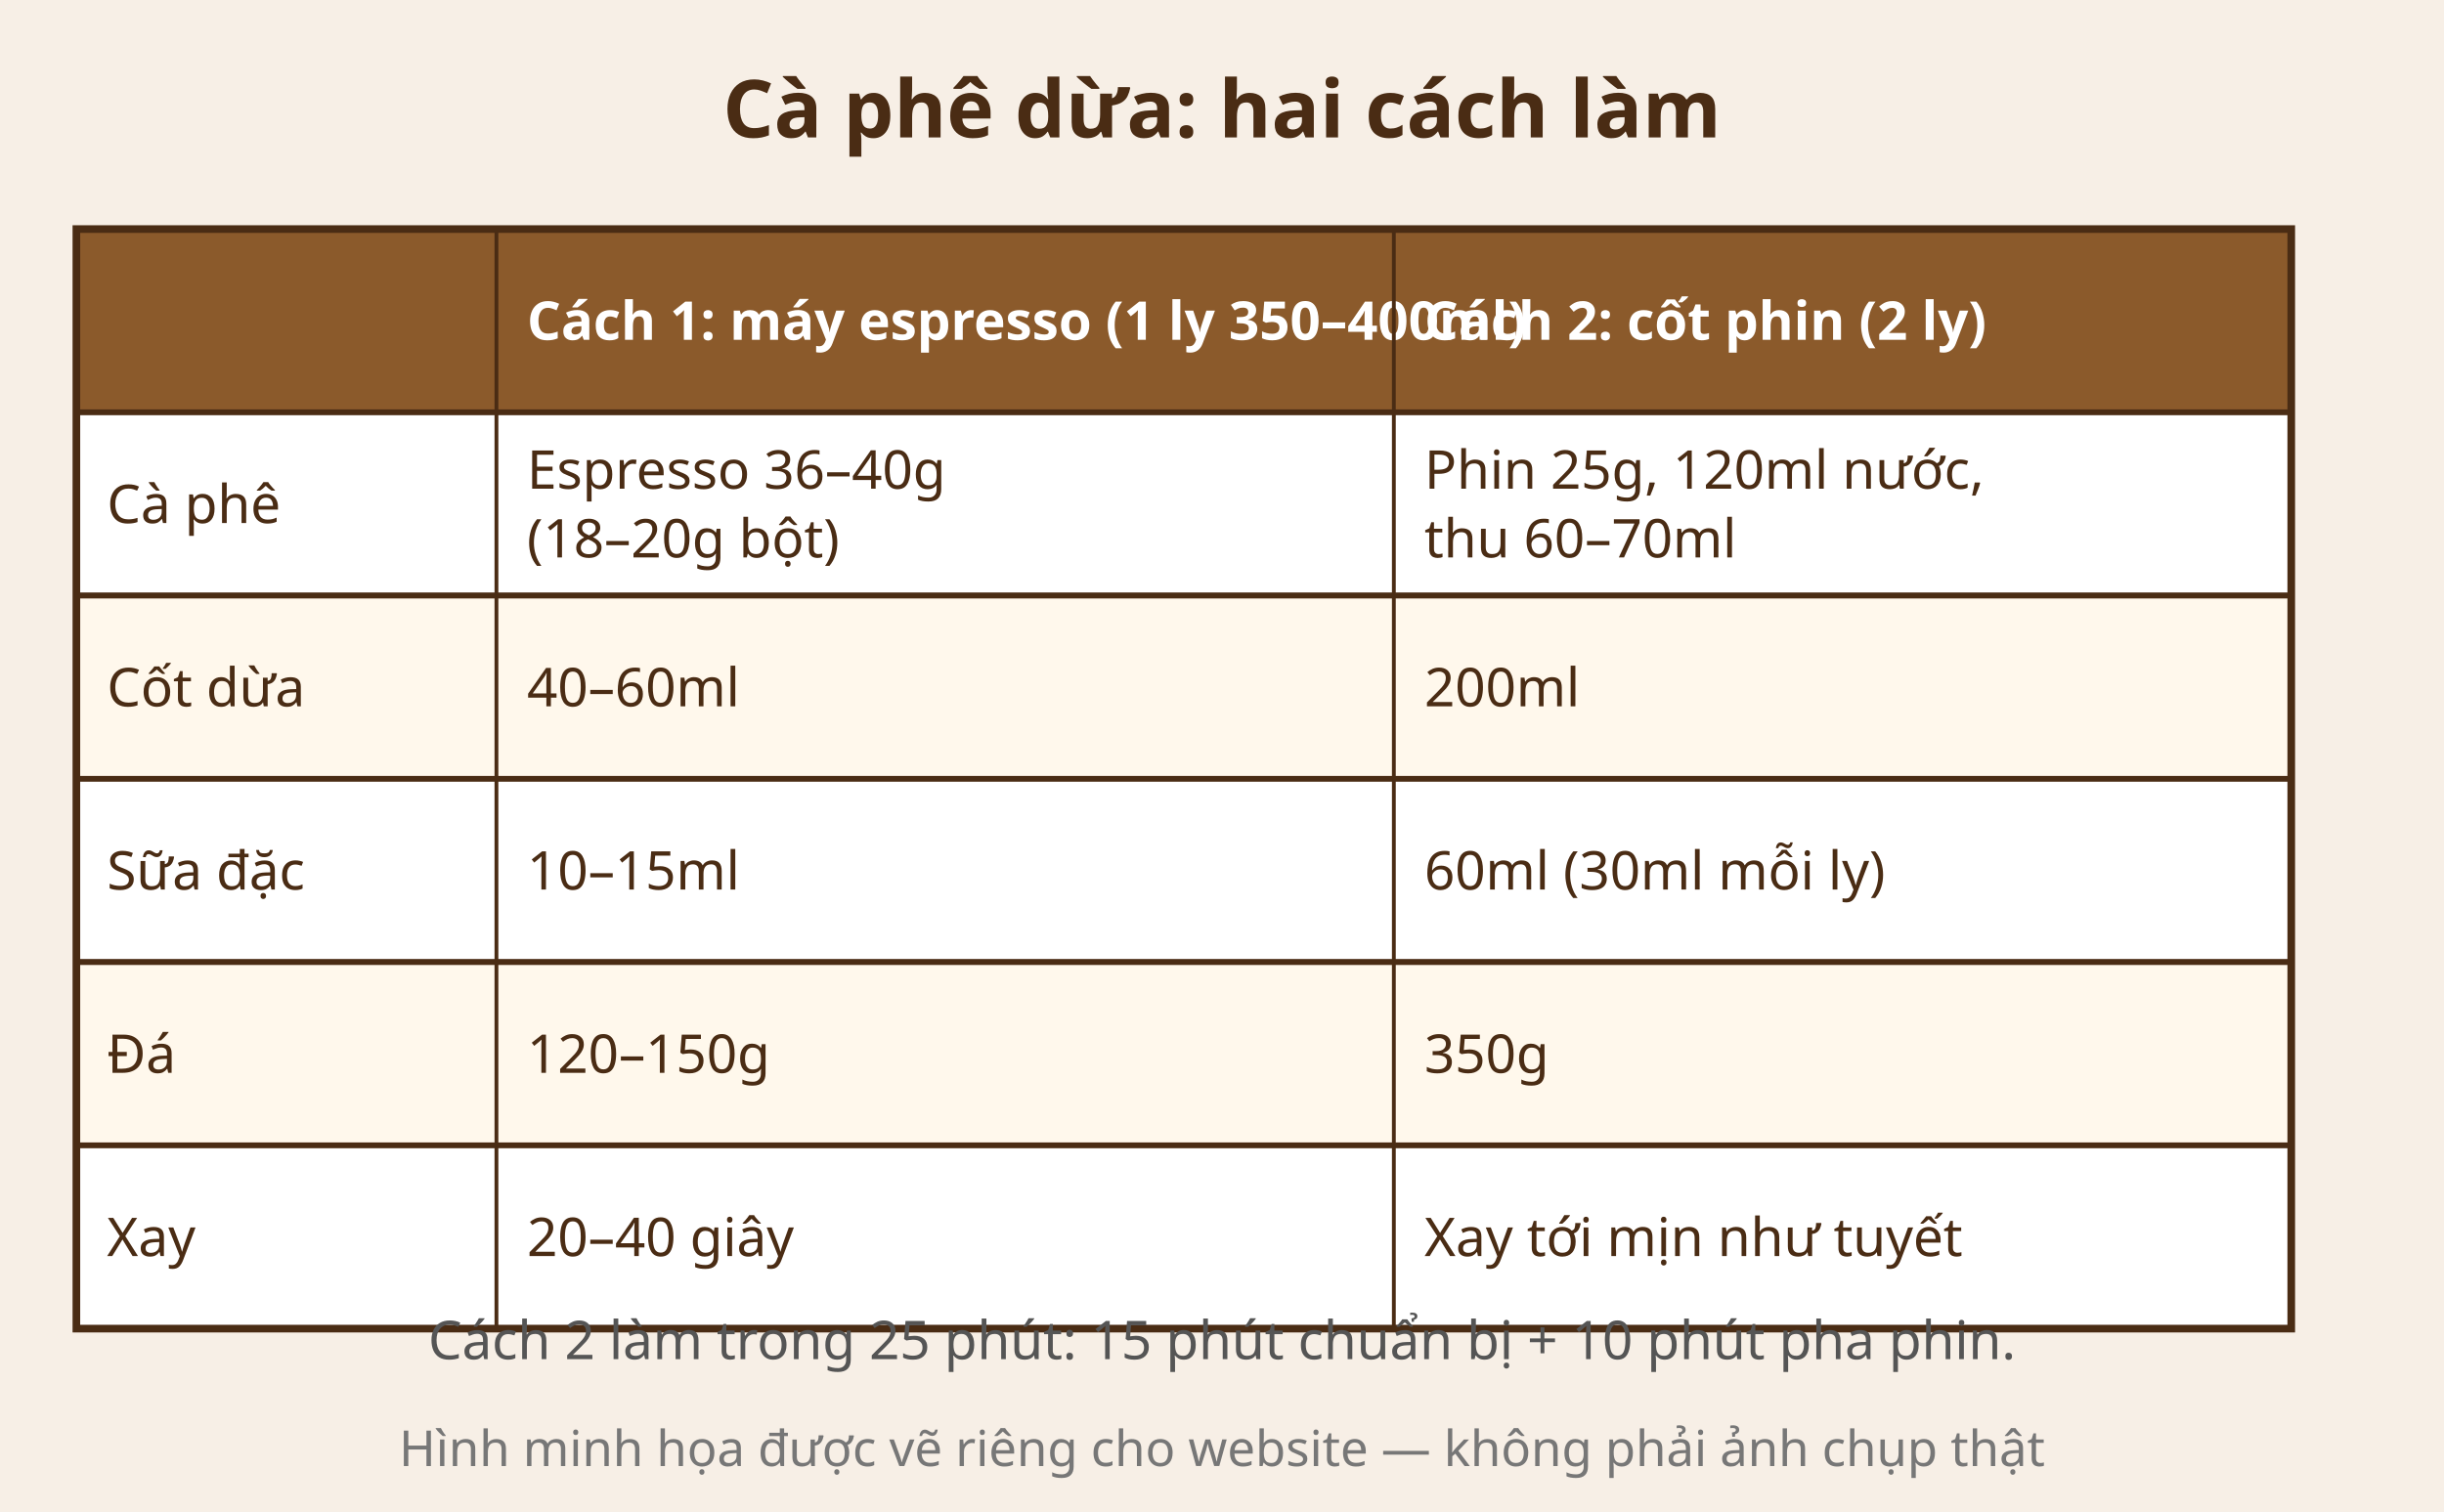
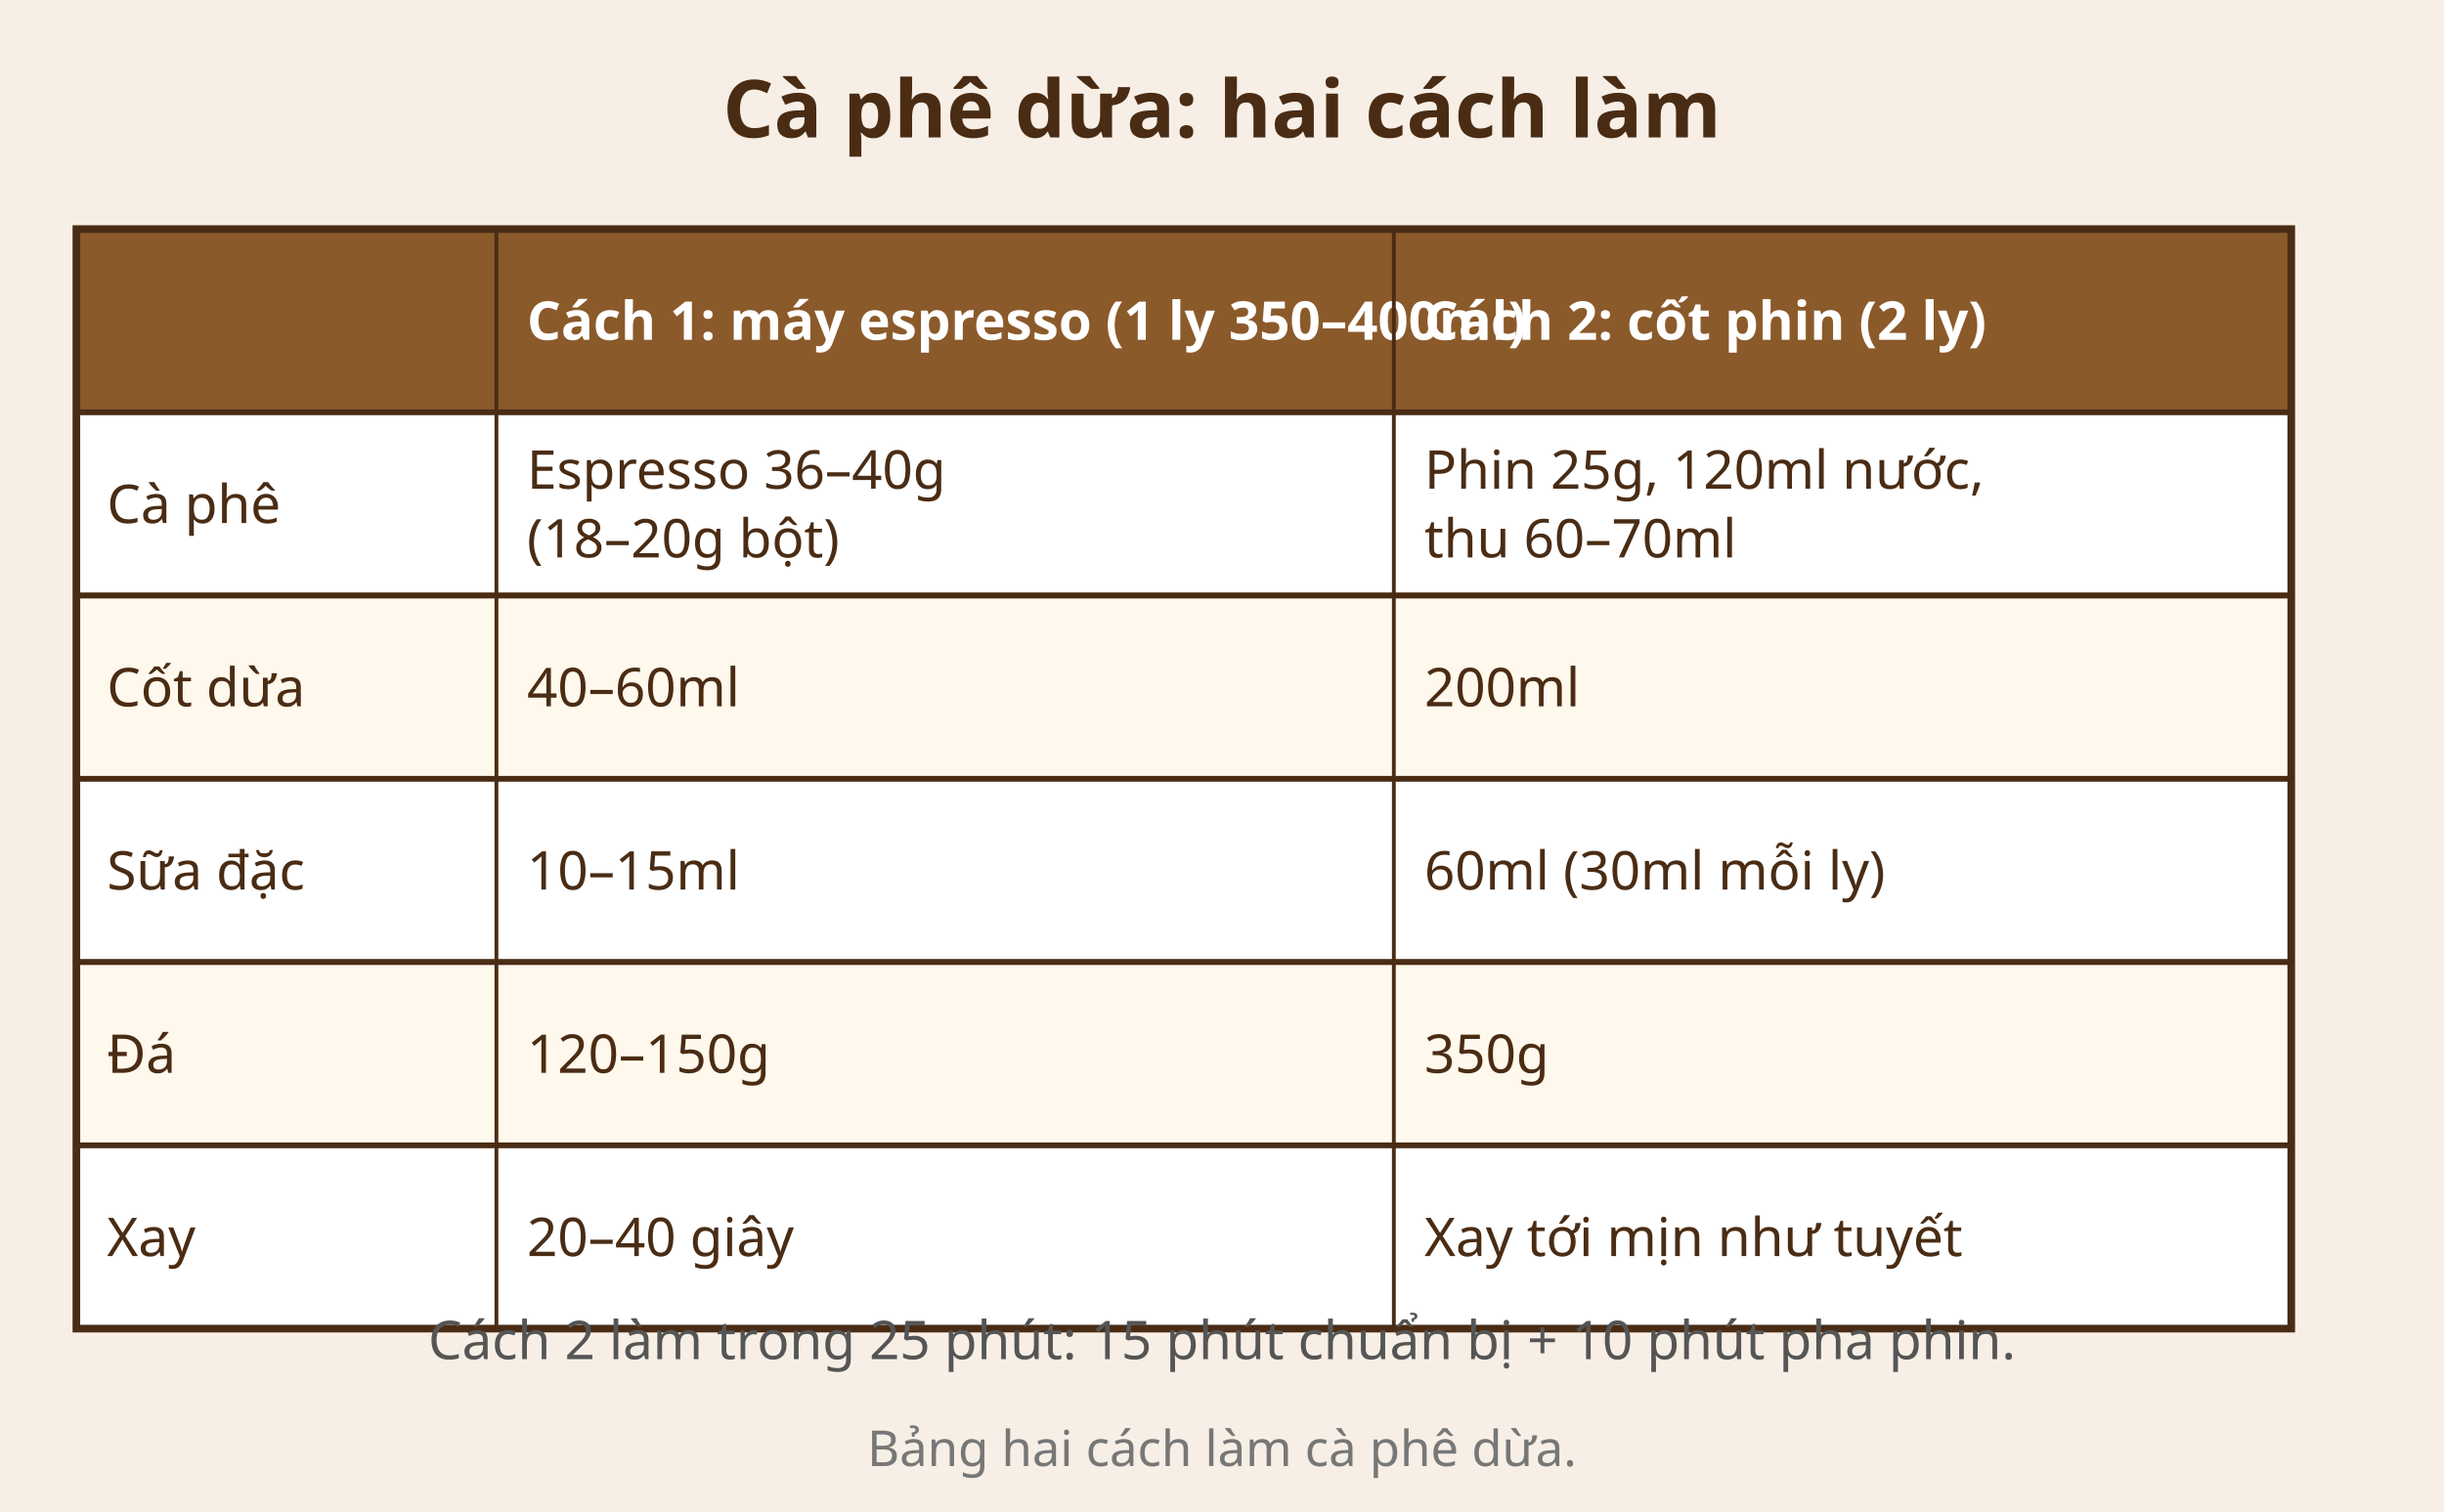
<svg xmlns="http://www.w3.org/2000/svg" width="640" height="396" viewBox="0 0 640 396" role="img" aria-labelledby="t d">
  <rect width="640" height="396" fill="#f7efe6" />
  <text x="320" y="36" text-anchor="middle" font-family="sans-serif" font-size="21" fill="#4a2c14" font-weight="bold">Cà phê dừa: hai cách làm</text>
  <rect x="20" y="60" width="580" height="48" fill="#8b5a2b" stroke="#4a2c14" stroke-width="1.5" rx="0" />
  <text x="28" y="89.0" text-anchor="start" font-family="sans-serif" font-size="14" fill="#ffffff" font-weight="bold" />
  <text x="138" y="89.0" text-anchor="start" font-family="sans-serif" font-size="14" fill="#ffffff" font-weight="bold">Cách 1: máy espresso (1 ly 350–400ml)</text>
  <text x="373" y="89.0" text-anchor="start" font-family="sans-serif" font-size="14" fill="#ffffff" font-weight="bold">Cách 2: cốt phin (2 ly)</text>
  <rect x="20" y="108" width="580" height="48" fill="#ffffff" stroke="#4a2c14" stroke-width="1.5" rx="0" />
  <text x="28" y="137.0" text-anchor="start" font-family="sans-serif" font-size="14" fill="#4a2c14">Cà phê</text>
  <text x="138" y="128.0" text-anchor="start" font-family="sans-serif" font-size="14" fill="#4a2c14">Espresso 36–40g</text>
  <text x="138" y="146.0" text-anchor="start" font-family="sans-serif" font-size="14" fill="#4a2c14">(18–20g bột)</text>
  <text x="373" y="128.0" text-anchor="start" font-family="sans-serif" font-size="14" fill="#4a2c14">Phin 25g, 120ml nước,</text>
  <text x="373" y="146.0" text-anchor="start" font-family="sans-serif" font-size="14" fill="#4a2c14">thu 60–70ml</text>
  <rect x="20" y="156" width="580" height="48" fill="#fff8ec" stroke="#4a2c14" stroke-width="1.5" rx="0" />
  <text x="28" y="185.0" text-anchor="start" font-family="sans-serif" font-size="14" fill="#4a2c14">Cốt dừa</text>
  <text x="138" y="185.0" text-anchor="start" font-family="sans-serif" font-size="14" fill="#4a2c14">40–60ml</text>
  <text x="373" y="185.0" text-anchor="start" font-family="sans-serif" font-size="14" fill="#4a2c14">200ml</text>
  <rect x="20" y="204" width="580" height="48" fill="#ffffff" stroke="#4a2c14" stroke-width="1.5" rx="0" />
  <text x="28" y="233.0" text-anchor="start" font-family="sans-serif" font-size="14" fill="#4a2c14">Sữa đặc</text>
  <text x="138" y="233.0" text-anchor="start" font-family="sans-serif" font-size="14" fill="#4a2c14">10–15ml</text>
  <text x="373" y="233.0" text-anchor="start" font-family="sans-serif" font-size="14" fill="#4a2c14">60ml (30ml mỗi ly)</text>
  <rect x="20" y="252" width="580" height="48" fill="#fff8ec" stroke="#4a2c14" stroke-width="1.5" rx="0" />
  <text x="28" y="281.0" text-anchor="start" font-family="sans-serif" font-size="14" fill="#4a2c14">Đá</text>
  <text x="138" y="281.0" text-anchor="start" font-family="sans-serif" font-size="14" fill="#4a2c14">120–150g</text>
  <text x="373" y="281.0" text-anchor="start" font-family="sans-serif" font-size="14" fill="#4a2c14">350g</text>
  <rect x="20" y="300" width="580" height="48" fill="#ffffff" stroke="#4a2c14" stroke-width="1.5" rx="0" />
  <text x="28" y="329.0" text-anchor="start" font-family="sans-serif" font-size="14" fill="#4a2c14">Xay</text>
  <text x="138" y="329.0" text-anchor="start" font-family="sans-serif" font-size="14" fill="#4a2c14">20–40 giây</text>
  <text x="373" y="329.0" text-anchor="start" font-family="sans-serif" font-size="14" fill="#4a2c14">Xay tới mịn như tuyết</text>
  <rect x="20" y="60" width="580" height="288" fill="none" stroke="#4a2c14" stroke-width="2" rx="0" />
  <line x1="20" y1="108" x2="600" y2="108" stroke="#4a2c14" stroke-width="1" />
  <line x1="20" y1="156" x2="600" y2="156" stroke="#4a2c14" stroke-width="1" />
  <line x1="20" y1="204" x2="600" y2="204" stroke="#4a2c14" stroke-width="1" />
  <line x1="20" y1="252" x2="600" y2="252" stroke="#4a2c14" stroke-width="1" />
  <line x1="20" y1="300" x2="600" y2="300" stroke="#4a2c14" stroke-width="1" />
  <line x1="130" y1="60" x2="130" y2="348" stroke="#4a2c14" stroke-width="1" />
  <line x1="365" y1="60" x2="365" y2="348" stroke="#4a2c14" stroke-width="1" />
  <text x="320" y="356" text-anchor="middle" font-family="sans-serif" font-size="14" fill="#555">Cách 2 làm trong 25 phút: 15 phút chuẩn bị + 10 phút pha phin.</text>
-   <text x="320" y="384" text-anchor="middle" font-family="sans-serif" font-size="13" fill="#777">Hình minh họa được vẽ riêng cho website — không phải ảnh chụp thật</text>
+   <text x="320" y="384" text-anchor="middle" font-family="sans-serif" font-size="13" fill="#777">Bảng hai cách làm cà phê dừa.</text>
</svg>
